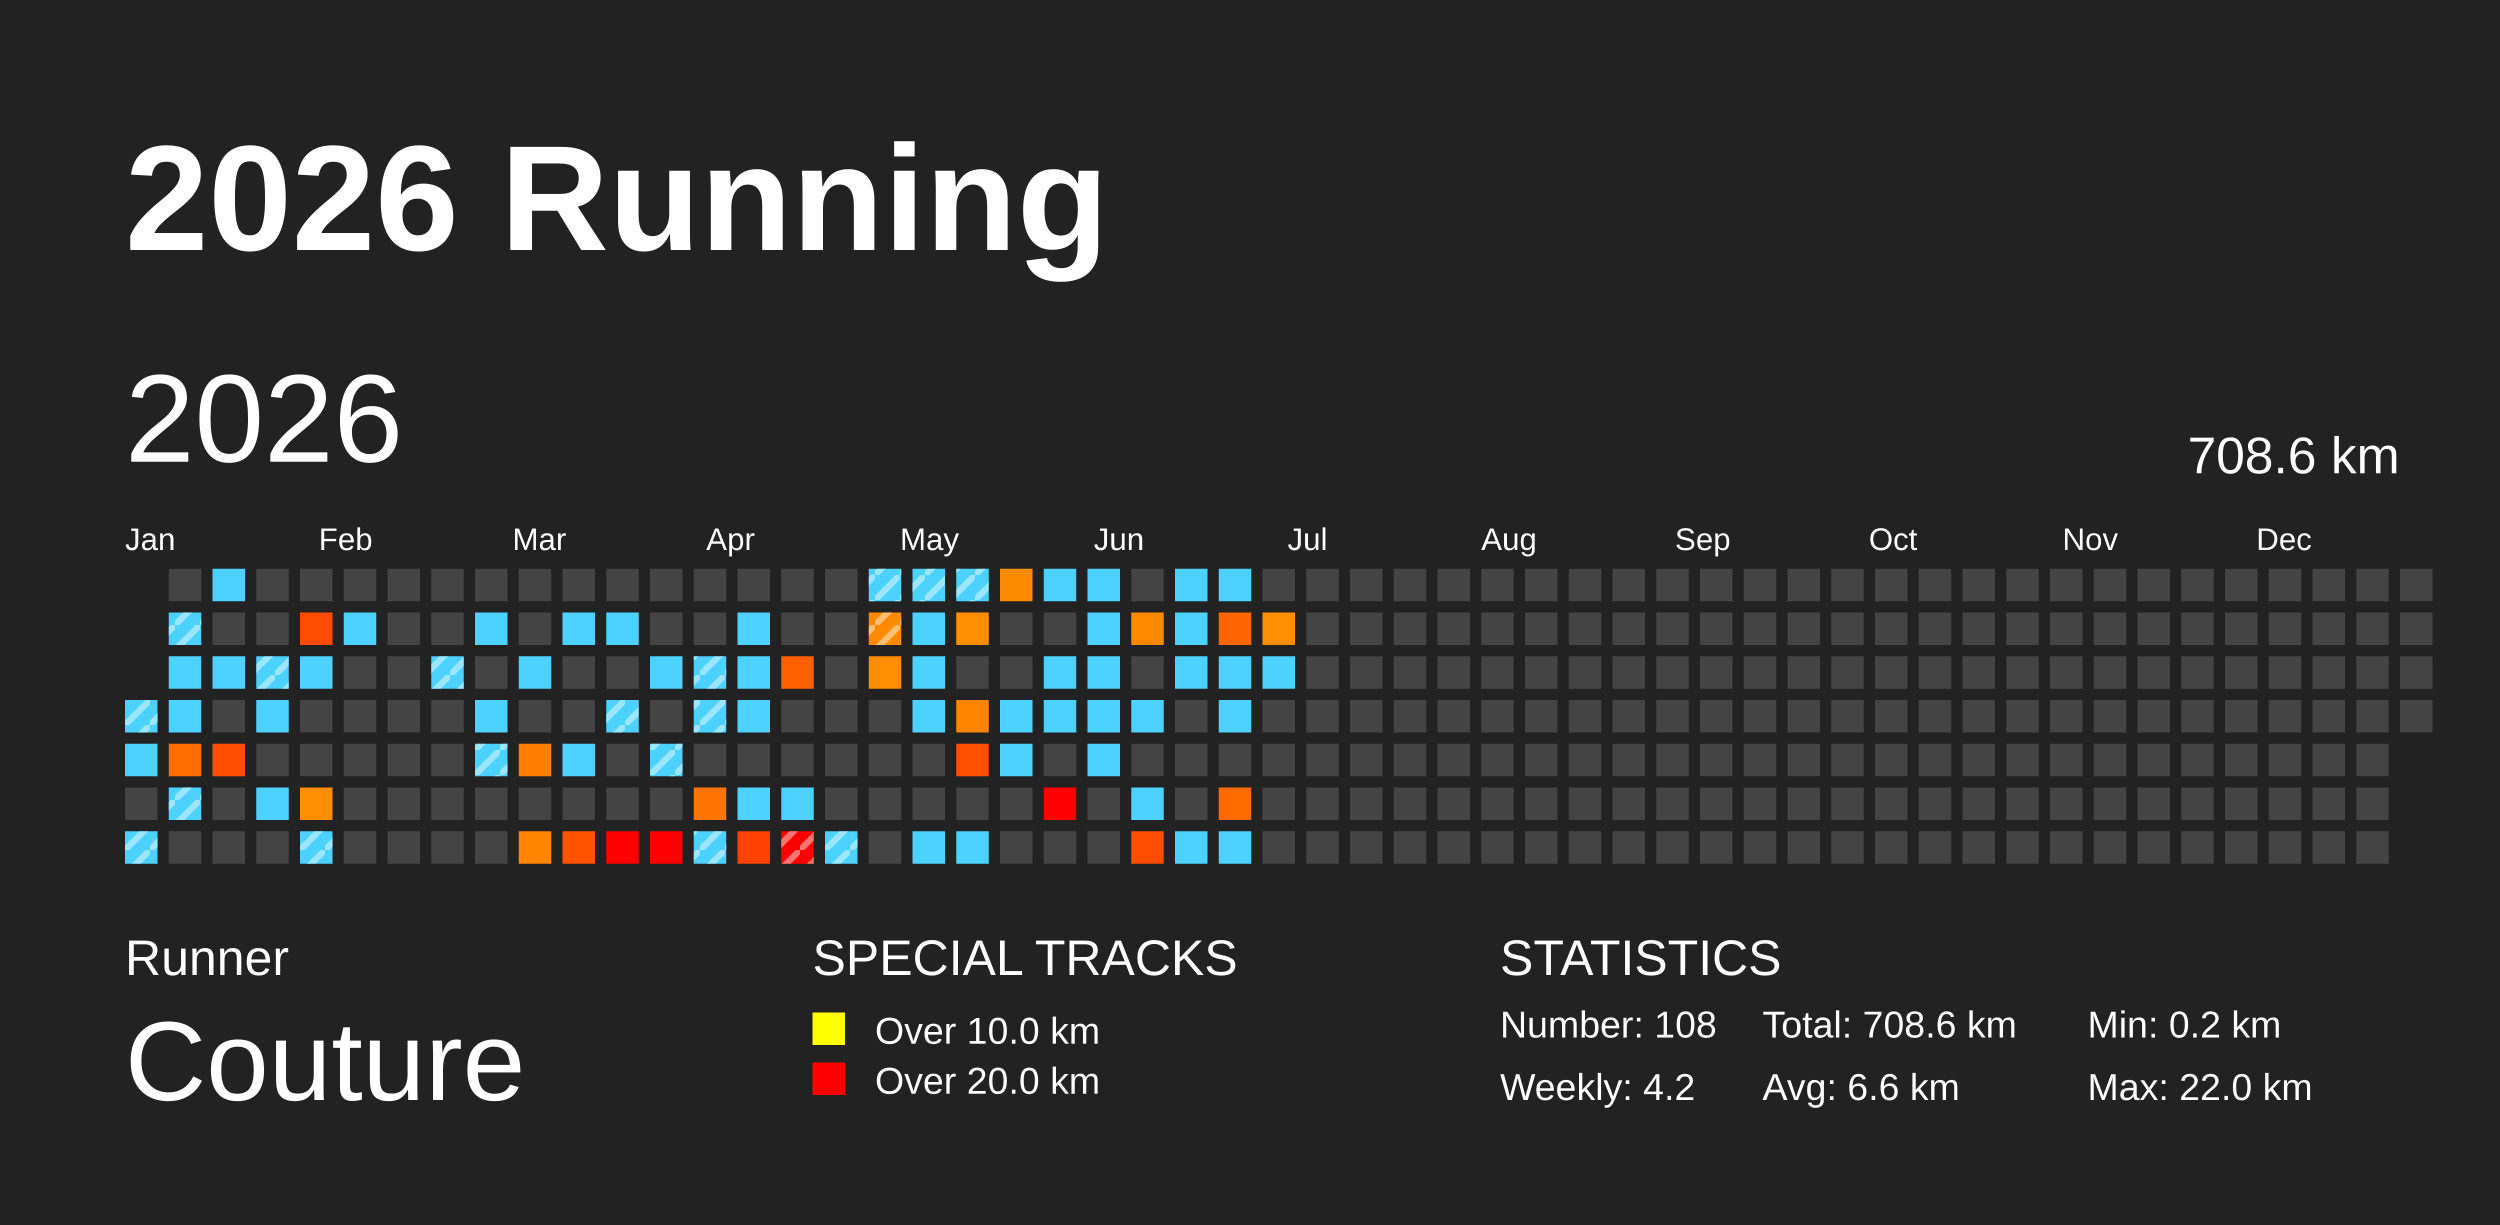
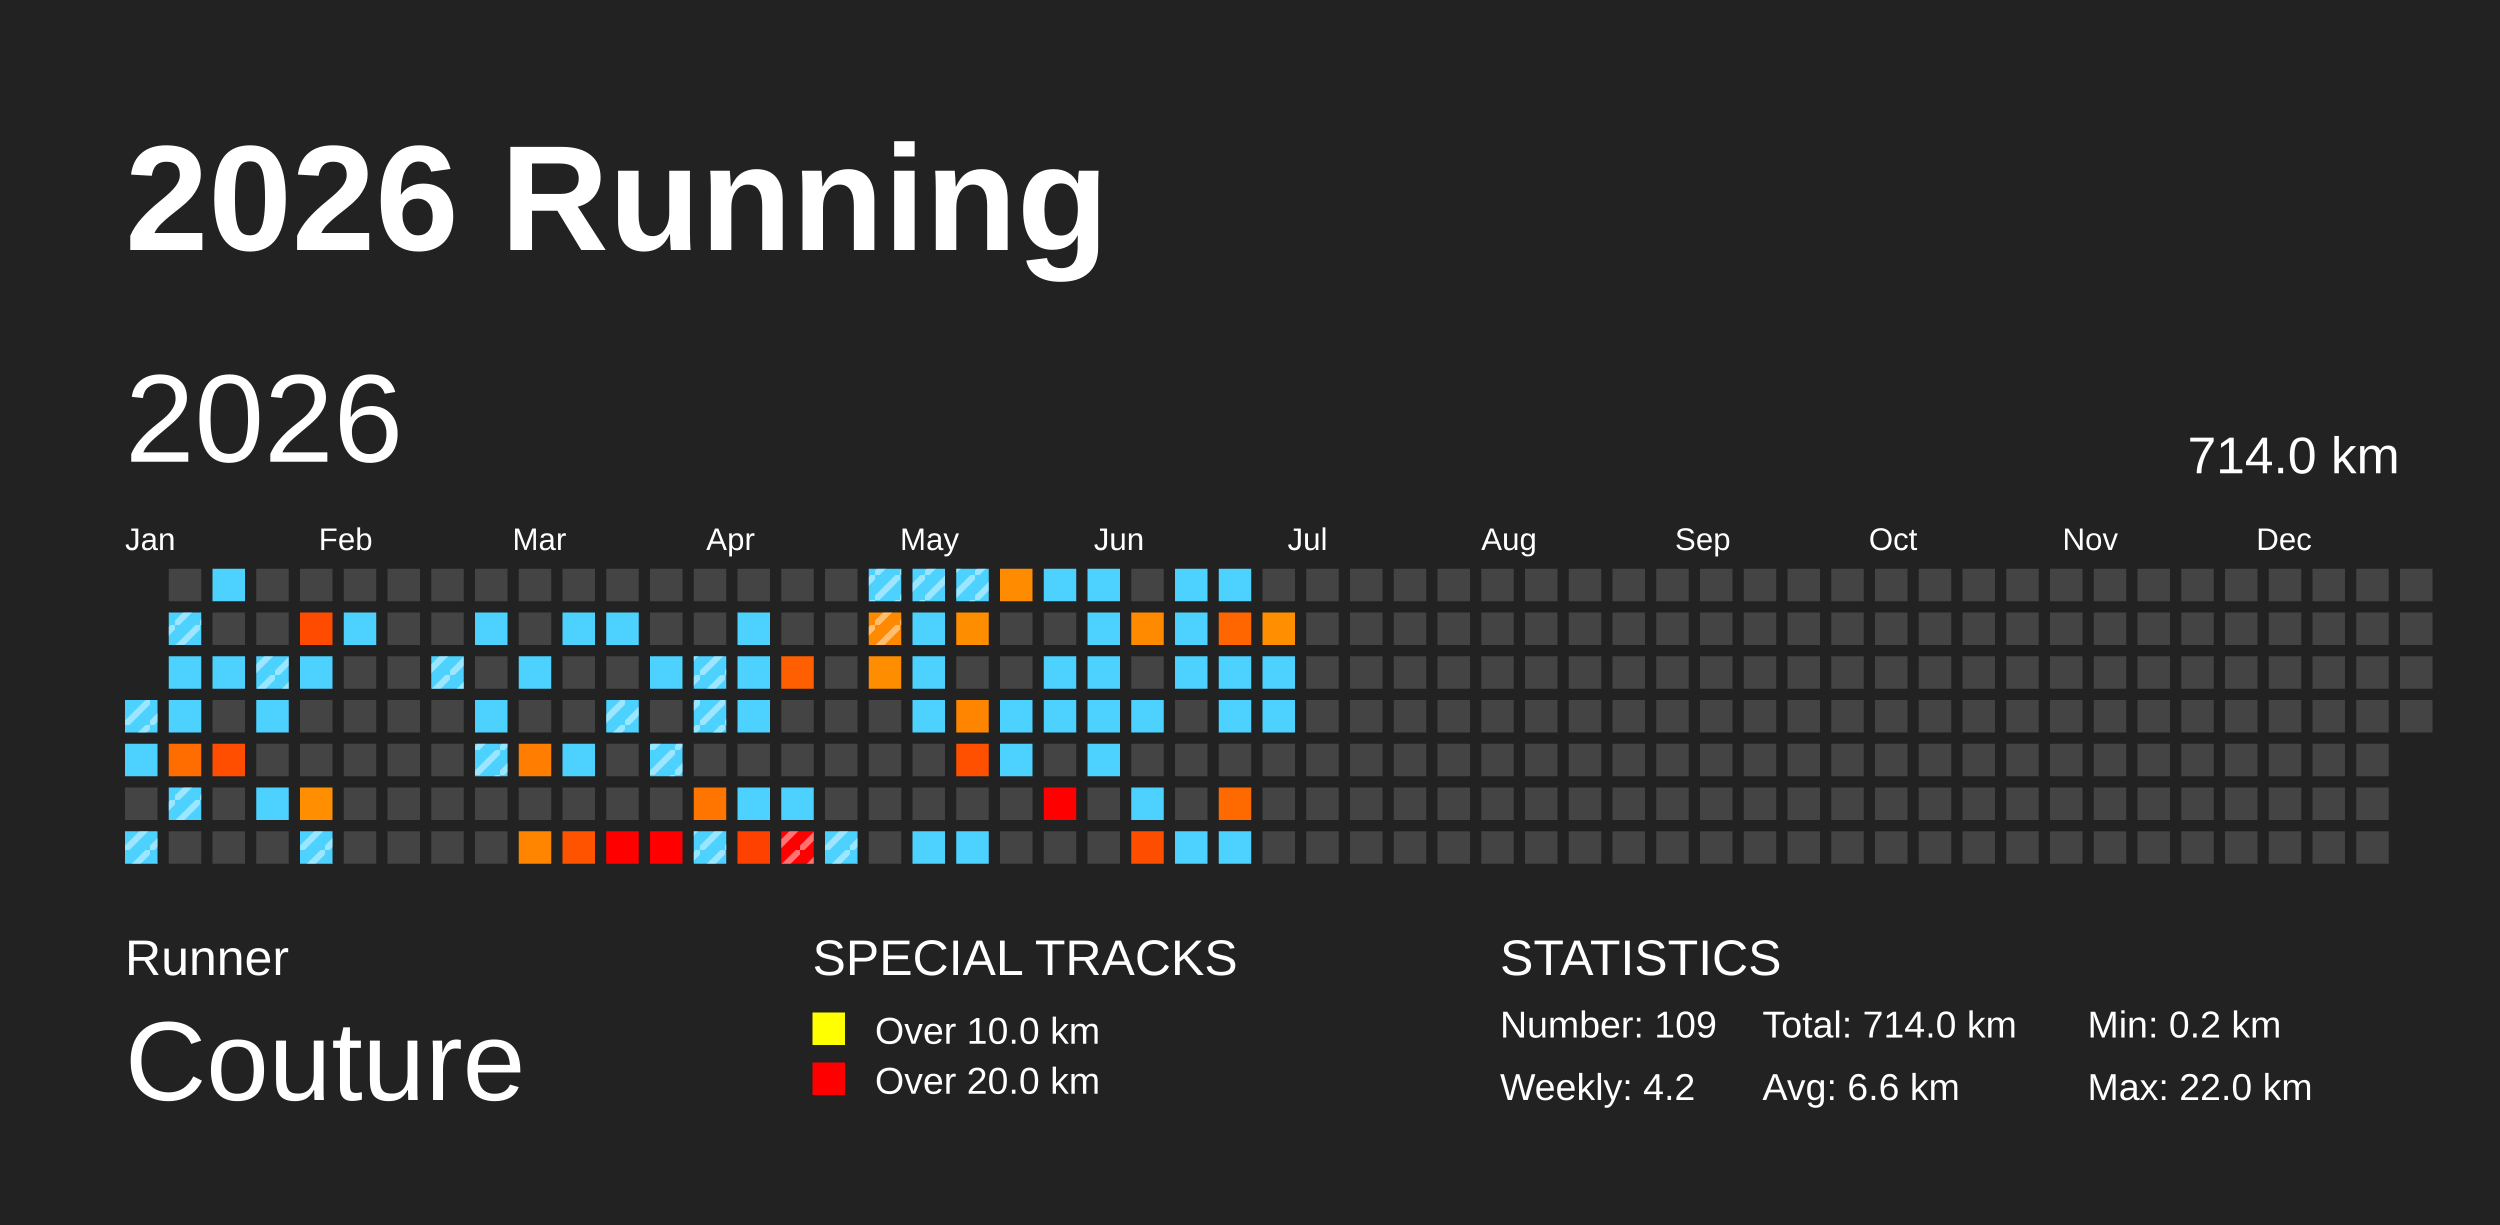
<svg xmlns="http://www.w3.org/2000/svg" baseProfile="full" height="98mm" version="1.1" viewBox="0,0,200,98" width="200mm">
  <defs>
    <pattern height="2" id="indoor-stripe" patternUnits="userSpaceOnUse" width="2">
      <line stroke="white" stroke-opacity="0.45" stroke-width="0.5" x1="0" x2="2" y1="2" y2="0" />
    </pattern>
  </defs>
  <rect fill="#222222" height="98" width="200" x="0" y="0" />
  <text fill="#FFFFFF" style="font-size:12px; font-family:Arial; font-weight:bold;" x="10" y="20">2026 Running</text>
  <text fill="#FFFFFF" style="font-size:4px; font-family:Arial" x="10" y="78">Runner</text>
  <text fill="#FFFFFF" style="font-size:9px; font-family:Arial" x="10" y="88">Couture</text>
  <text fill="#FFFFFF" style="font-size:4px; font-family:Arial" x="65" y="78">SPECIAL TRACKS</text>
  <rect fill="yellow" height="2.6" width="2.6" x="65" y="81" />
  <text fill="#FFFFFF" style="font-size:3px; font-family:Arial" x="70" y="83.5">Over 10.0 km</text>
  <rect fill="red" height="2.6" width="2.6" x="65" y="85" />
  <text fill="#FFFFFF" style="font-size:3px; font-family:Arial" x="70" y="87.5">Over 20.0 km</text>
  <text fill="#FFFFFF" style="font-size:4px; font-family:Arial" x="120" y="78">STATISTICS</text>
-   <text fill="#FFFFFF" style="font-size:3px; font-family:Arial" x="120" y="83">Number: 108</text>
+   <text fill="#FFFFFF" style="font-size:3px; font-family:Arial" x="120" y="83">Number: 109</text>
  <text fill="#FFFFFF" style="font-size:3px; font-family:Arial" x="120" y="88">Weekly: 4.2</text>
-   <text fill="#FFFFFF" style="font-size:3px; font-family:Arial" x="141" y="83">Total: 708.6 km</text>
+   <text fill="#FFFFFF" style="font-size:3px; font-family:Arial" x="141" y="83">Total: 714.0 km</text>
  <text fill="#FFFFFF" style="font-size:3px; font-family:Arial" x="141" y="88">Avg: 6.6 km</text>
  <text fill="#FFFFFF" style="font-size:3px; font-family:Arial" x="167" y="83">Min: 0.2 km</text>
  <text fill="#FFFFFF" style="font-size:3px; font-family:Arial" x="167" y="88">Max: 22.0 km</text>
  <text dominant-baseline="hanging" fill="#FFFFFF" style="font-size:10.0px; font-family:Arial;" x="10" y="30">2026</text>
-   <text dominant-baseline="hanging" fill="#FFFFFF" style="font-size:4.125px; font-family:Arial;" x="175" y="35">708.6 km</text>
+   <text dominant-baseline="hanging" fill="#FFFFFF" style="font-size:4.125px; font-family:Arial;" x="175" y="35">714.0 km</text>
  <text fill="#FFFFFF" style="font-size:2.5px; font-family:Arial" x="10.0" y="44">Jan</text>
  <text fill="#FFFFFF" style="font-size:2.5px; font-family:Arial" x="25.5" y="44">Feb</text>
  <text fill="#FFFFFF" style="font-size:2.5px; font-family:Arial" x="41.0" y="44">Mar</text>
  <text fill="#FFFFFF" style="font-size:2.5px; font-family:Arial" x="56.5" y="44">Apr</text>
  <text fill="#FFFFFF" style="font-size:2.5px; font-family:Arial" x="72.0" y="44">May</text>
  <text fill="#FFFFFF" style="font-size:2.5px; font-family:Arial" x="87.5" y="44">Jun</text>
  <text fill="#FFFFFF" style="font-size:2.5px; font-family:Arial" x="103.0" y="44">Jul</text>
  <text fill="#FFFFFF" style="font-size:2.5px; font-family:Arial" x="118.5" y="44">Aug</text>
  <text fill="#FFFFFF" style="font-size:2.5px; font-family:Arial" x="134.0" y="44">Sep</text>
  <text fill="#FFFFFF" style="font-size:2.5px; font-family:Arial" x="149.5" y="44">Oct</text>
  <text fill="#FFFFFF" style="font-size:2.5px; font-family:Arial" x="165.0" y="44">Nov</text>
  <text fill="#FFFFFF" style="font-size:2.5px; font-family:Arial" x="180.5" y="44">Dec</text>
  <rect fill="#4dd2ff" height="2.6" width="2.6" x="10.0" y="56.0" />
  <rect fill="url(#indoor-stripe)" height="2.6" width="2.6" x="10.0" y="56.0" />
  <rect fill="#4dd2ff" height="2.6" width="2.6" x="10.0" y="59.5" />
  <rect fill="#444444" height="2.6" width="2.6" x="10.0" y="63.0" />
  <rect fill="#4dd2ff" height="2.6" width="2.6" x="10.0" y="66.5" />
  <rect fill="url(#indoor-stripe)" height="2.6" width="2.6" x="10.0" y="66.5" />
  <rect fill="#444444" height="2.6" width="2.6" x="13.5" y="45.5" />
  <rect fill="#4dd2ff" height="2.6" width="2.6" x="13.5" y="49.0" />
  <rect fill="url(#indoor-stripe)" height="2.6" width="2.6" x="13.5" y="49.0" />
  <rect fill="#4dd2ff" height="2.6" width="2.6" x="13.5" y="52.5" />
  <rect fill="#4dd2ff" height="2.6" width="2.6" x="13.5" y="56.0" />
  <rect fill="#ff6d00" height="2.6" width="2.6" x="13.5" y="59.5" />
  <rect fill="#4dd2ff" height="2.6" width="2.6" x="13.5" y="63.0" />
  <rect fill="url(#indoor-stripe)" height="2.6" width="2.6" x="13.5" y="63.0" />
  <rect fill="#444444" height="2.6" width="2.6" x="13.5" y="66.5" />
  <rect fill="#4dd2ff" height="2.6" width="2.6" x="17.0" y="45.5" />
  <rect fill="#444444" height="2.6" width="2.6" x="17.0" y="49.0" />
  <rect fill="#4dd2ff" height="2.6" width="2.6" x="17.0" y="52.5" />
  <rect fill="#444444" height="2.6" width="2.6" x="17.0" y="56.0" />
  <rect fill="#ff4e00" height="2.6" width="2.6" x="17.0" y="59.5" />
  <rect fill="#444444" height="2.6" width="2.6" x="17.0" y="63.0" />
  <rect fill="#444444" height="2.6" width="2.6" x="17.0" y="66.5" />
  <rect fill="#444444" height="2.6" width="2.6" x="20.5" y="45.5" />
  <rect fill="#444444" height="2.6" width="2.6" x="20.5" y="49.0" />
  <rect fill="#4dd2ff" height="2.6" width="2.6" x="20.5" y="52.5" />
  <rect fill="url(#indoor-stripe)" height="2.6" width="2.6" x="20.5" y="52.5" />
  <rect fill="#4dd2ff" height="2.6" width="2.6" x="20.5" y="56.0" />
  <rect fill="#444444" height="2.6" width="2.6" x="20.5" y="59.5" />
  <rect fill="#4dd2ff" height="2.6" width="2.6" x="20.5" y="63.0" />
  <rect fill="#444444" height="2.6" width="2.6" x="20.5" y="66.5" />
  <rect fill="#444444" height="2.6" width="2.6" x="24.0" y="45.5" />
  <rect fill="#ff4b00" height="2.6" width="2.6" x="24.0" y="49.0" />
  <rect fill="#4dd2ff" height="2.6" width="2.6" x="24.0" y="52.5" />
  <rect fill="#444444" height="2.6" width="2.6" x="24.0" y="56.0" />
  <rect fill="#444444" height="2.6" width="2.6" x="24.0" y="59.5" />
  <rect fill="#ff8e00" height="2.6" width="2.6" x="24.0" y="63.0" />
  <rect fill="#4dd2ff" height="2.6" width="2.6" x="24.0" y="66.5" />
  <rect fill="url(#indoor-stripe)" height="2.6" width="2.6" x="24.0" y="66.5" />
  <rect fill="#444444" height="2.6" width="2.6" x="27.5" y="45.5" />
  <rect fill="#4dd2ff" height="2.6" width="2.6" x="27.5" y="49.0" />
  <rect fill="#444444" height="2.6" width="2.6" x="27.5" y="52.5" />
  <rect fill="#444444" height="2.6" width="2.6" x="27.5" y="56.0" />
  <rect fill="#444444" height="2.6" width="2.6" x="27.5" y="59.5" />
  <rect fill="#444444" height="2.6" width="2.6" x="27.5" y="63.0" />
  <rect fill="#444444" height="2.6" width="2.6" x="27.5" y="66.5" />
  <rect fill="#444444" height="2.6" width="2.6" x="31.0" y="45.5" />
  <rect fill="#444444" height="2.6" width="2.6" x="31.0" y="49.0" />
  <rect fill="#444444" height="2.6" width="2.6" x="31.0" y="52.5" />
  <rect fill="#444444" height="2.6" width="2.6" x="31.0" y="56.0" />
  <rect fill="#444444" height="2.6" width="2.6" x="31.0" y="59.5" />
  <rect fill="#444444" height="2.6" width="2.6" x="31.0" y="63.0" />
  <rect fill="#444444" height="2.6" width="2.6" x="31.0" y="66.5" />
  <rect fill="#444444" height="2.6" width="2.6" x="34.5" y="45.5" />
  <rect fill="#444444" height="2.6" width="2.6" x="34.5" y="49.0" />
  <rect fill="#4dd2ff" height="2.6" width="2.6" x="34.5" y="52.5" />
  <rect fill="url(#indoor-stripe)" height="2.6" width="2.6" x="34.5" y="52.5" />
  <rect fill="#444444" height="2.6" width="2.6" x="34.5" y="56.0" />
  <rect fill="#444444" height="2.6" width="2.6" x="34.5" y="59.5" />
  <rect fill="#444444" height="2.6" width="2.6" x="34.5" y="63.0" />
  <rect fill="#444444" height="2.6" width="2.6" x="34.5" y="66.5" />
  <rect fill="#444444" height="2.6" width="2.6" x="38.0" y="45.5" />
  <rect fill="#4dd2ff" height="2.6" width="2.6" x="38.0" y="49.0" />
  <rect fill="#444444" height="2.6" width="2.6" x="38.0" y="52.5" />
  <rect fill="#4dd2ff" height="2.6" width="2.6" x="38.0" y="56.0" />
  <rect fill="#4dd2ff" height="2.6" width="2.6" x="38.0" y="59.5" />
  <rect fill="url(#indoor-stripe)" height="2.6" width="2.6" x="38.0" y="59.5" />
  <rect fill="#444444" height="2.6" width="2.6" x="38.0" y="63.0" />
  <rect fill="#444444" height="2.6" width="2.6" x="38.0" y="66.5" />
  <rect fill="#444444" height="2.6" width="2.6" x="41.5" y="45.5" />
  <rect fill="#444444" height="2.6" width="2.6" x="41.5" y="49.0" />
  <rect fill="#4dd2ff" height="2.6" width="2.6" x="41.5" y="52.5" />
  <rect fill="#444444" height="2.6" width="2.6" x="41.5" y="56.0" />
  <rect fill="#ff7d00" height="2.6" width="2.6" x="41.5" y="59.5" />
  <rect fill="#444444" height="2.6" width="2.6" x="41.5" y="63.0" />
  <rect fill="#ff8400" height="2.6" width="2.6" x="41.5" y="66.5" />
  <rect fill="#444444" height="2.6" width="2.6" x="45.0" y="45.5" />
  <rect fill="#4dd2ff" height="2.6" width="2.6" x="45.0" y="49.0" />
  <rect fill="#444444" height="2.6" width="2.6" x="45.0" y="52.5" />
  <rect fill="#444444" height="2.6" width="2.6" x="45.0" y="56.0" />
  <rect fill="#4dd2ff" height="2.6" width="2.6" x="45.0" y="59.5" />
  <rect fill="#444444" height="2.6" width="2.6" x="45.0" y="63.0" />
  <rect fill="#ff5300" height="2.6" width="2.6" x="45.0" y="66.5" />
  <rect fill="#444444" height="2.6" width="2.6" x="48.5" y="45.5" />
  <rect fill="#4dd2ff" height="2.6" width="2.6" x="48.5" y="49.0" />
  <rect fill="#444444" height="2.6" width="2.6" x="48.5" y="52.5" />
  <rect fill="#4dd2ff" height="2.6" width="2.6" x="48.5" y="56.0" />
  <rect fill="url(#indoor-stripe)" height="2.6" width="2.6" x="48.5" y="56.0" />
  <rect fill="#444444" height="2.6" width="2.6" x="48.5" y="59.5" />
  <rect fill="#444444" height="2.6" width="2.6" x="48.5" y="63.0" />
  <rect fill="red" height="2.6" width="2.6" x="48.5" y="66.5" />
  <rect fill="#444444" height="2.6" width="2.6" x="52.0" y="45.5" />
  <rect fill="#444444" height="2.6" width="2.6" x="52.0" y="49.0" />
  <rect fill="#4dd2ff" height="2.6" width="2.6" x="52.0" y="52.5" />
  <rect fill="#444444" height="2.6" width="2.6" x="52.0" y="56.0" />
  <rect fill="#4dd2ff" height="2.6" width="2.6" x="52.0" y="59.5" />
  <rect fill="url(#indoor-stripe)" height="2.6" width="2.6" x="52.0" y="59.5" />
  <rect fill="#444444" height="2.6" width="2.6" x="52.0" y="63.0" />
  <rect fill="red" height="2.6" width="2.6" x="52.0" y="66.5" />
  <rect fill="#444444" height="2.6" width="2.6" x="55.5" y="45.5" />
  <rect fill="#444444" height="2.6" width="2.6" x="55.5" y="49.0" />
  <rect fill="#4dd2ff" height="2.6" width="2.6" x="55.5" y="52.5" />
  <rect fill="url(#indoor-stripe)" height="2.6" width="2.6" x="55.5" y="52.5" />
  <rect fill="#4dd2ff" height="2.6" width="2.6" x="55.5" y="56.0" />
  <rect fill="url(#indoor-stripe)" height="2.6" width="2.6" x="55.5" y="56.0" />
  <rect fill="#444444" height="2.6" width="2.6" x="55.5" y="59.5" />
  <rect fill="#ff7500" height="2.6" width="2.6" x="55.5" y="63.0" />
  <rect fill="#4dd2ff" height="2.6" width="2.6" x="55.5" y="66.5" />
  <rect fill="url(#indoor-stripe)" height="2.6" width="2.6" x="55.5" y="66.5" />
  <rect fill="#444444" height="2.6" width="2.6" x="59.0" y="45.5" />
  <rect fill="#4dd2ff" height="2.6" width="2.6" x="59.0" y="49.0" />
  <rect fill="#4dd2ff" height="2.6" width="2.6" x="59.0" y="52.5" />
  <rect fill="#4dd2ff" height="2.6" width="2.6" x="59.0" y="56.0" />
  <rect fill="#444444" height="2.6" width="2.6" x="59.0" y="59.5" />
  <rect fill="#4dd2ff" height="2.6" width="2.6" x="59.0" y="63.0" />
  <rect fill="#ff4100" height="2.6" width="2.6" x="59.0" y="66.5" />
  <rect fill="#444444" height="2.6" width="2.6" x="62.5" y="45.5" />
  <rect fill="#444444" height="2.6" width="2.6" x="62.5" y="49.0" />
  <rect fill="#ff5f00" height="2.6" width="2.6" x="62.5" y="52.5" />
  <rect fill="#444444" height="2.6" width="2.6" x="62.5" y="56.0" />
  <rect fill="#444444" height="2.6" width="2.6" x="62.5" y="59.5" />
  <rect fill="#4dd2ff" height="2.6" width="2.6" x="62.5" y="63.0" />
  <rect fill="red" height="2.6" width="2.6" x="62.5" y="66.5" />
  <rect fill="url(#indoor-stripe)" height="2.6" width="2.6" x="62.5" y="66.5" />
  <rect fill="#444444" height="2.6" width="2.6" x="66.0" y="45.5" />
  <rect fill="#444444" height="2.6" width="2.6" x="66.0" y="49.0" />
  <rect fill="#444444" height="2.6" width="2.6" x="66.0" y="52.5" />
  <rect fill="#444444" height="2.6" width="2.6" x="66.0" y="56.0" />
  <rect fill="#444444" height="2.6" width="2.6" x="66.0" y="59.5" />
  <rect fill="#444444" height="2.6" width="2.6" x="66.0" y="63.0" />
  <rect fill="#4dd2ff" height="2.6" width="2.6" x="66.0" y="66.5" />
  <rect fill="url(#indoor-stripe)" height="2.6" width="2.6" x="66.0" y="66.5" />
  <rect fill="#4dd2ff" height="2.6" width="2.6" x="69.5" y="45.5" />
  <rect fill="url(#indoor-stripe)" height="2.6" width="2.6" x="69.5" y="45.5" />
  <rect fill="#ff8a00" height="2.6" width="2.6" x="69.5" y="49.0" />
  <rect fill="url(#indoor-stripe)" height="2.6" width="2.6" x="69.5" y="49.0" />
  <rect fill="#ff8d00" height="2.6" width="2.6" x="69.5" y="52.5" />
  <rect fill="#444444" height="2.6" width="2.6" x="69.5" y="56.0" />
  <rect fill="#444444" height="2.6" width="2.6" x="69.5" y="59.5" />
  <rect fill="#444444" height="2.6" width="2.6" x="69.5" y="63.0" />
  <rect fill="#444444" height="2.6" width="2.6" x="69.5" y="66.5" />
  <rect fill="#4dd2ff" height="2.6" width="2.6" x="73.0" y="45.5" />
  <rect fill="url(#indoor-stripe)" height="2.6" width="2.6" x="73.0" y="45.5" />
  <rect fill="#4dd2ff" height="2.6" width="2.6" x="73.0" y="49.0" />
  <rect fill="#4dd2ff" height="2.6" width="2.6" x="73.0" y="52.5" />
  <rect fill="#4dd2ff" height="2.6" width="2.6" x="73.0" y="56.0" />
  <rect fill="#444444" height="2.6" width="2.6" x="73.0" y="59.5" />
  <rect fill="#444444" height="2.6" width="2.6" x="73.0" y="63.0" />
  <rect fill="#4dd2ff" height="2.6" width="2.6" x="73.0" y="66.5" />
  <rect fill="#4dd2ff" height="2.6" width="2.6" x="76.5" y="45.5" />
  <rect fill="url(#indoor-stripe)" height="2.6" width="2.6" x="76.5" y="45.5" />
  <rect fill="#ff8d00" height="2.6" width="2.6" x="76.5" y="49.0" />
  <rect fill="#444444" height="2.6" width="2.6" x="76.5" y="52.5" />
  <rect fill="#ff8500" height="2.6" width="2.6" x="76.5" y="56.0" />
  <rect fill="#ff5000" height="2.6" width="2.6" x="76.5" y="59.5" />
  <rect fill="#444444" height="2.6" width="2.6" x="76.5" y="63.0" />
  <rect fill="#4dd2ff" height="2.6" width="2.6" x="76.5" y="66.5" />
  <rect fill="#ff8c00" height="2.6" width="2.6" x="80.0" y="45.5" />
  <rect fill="#444444" height="2.6" width="2.6" x="80.0" y="49.0" />
  <rect fill="#444444" height="2.6" width="2.6" x="80.0" y="52.5" />
  <rect fill="#4dd2ff" height="2.6" width="2.6" x="80.0" y="56.0" />
  <rect fill="#4dd2ff" height="2.6" width="2.6" x="80.0" y="59.5" />
  <rect fill="#444444" height="2.6" width="2.6" x="80.0" y="63.0" />
  <rect fill="#444444" height="2.6" width="2.6" x="80.0" y="66.5" />
  <rect fill="#4dd2ff" height="2.6" width="2.6" x="83.5" y="45.5" />
  <rect fill="#444444" height="2.6" width="2.6" x="83.5" y="49.0" />
  <rect fill="#4dd2ff" height="2.6" width="2.6" x="83.5" y="52.5" />
  <rect fill="#4dd2ff" height="2.6" width="2.6" x="83.5" y="56.0" />
  <rect fill="#444444" height="2.6" width="2.6" x="83.5" y="59.5" />
  <rect fill="red" height="2.6" width="2.6" x="83.5" y="63.0" />
  <rect fill="#444444" height="2.6" width="2.6" x="83.5" y="66.5" />
  <rect fill="#4dd2ff" height="2.6" width="2.6" x="87.0" y="45.5" />
  <rect fill="#4dd2ff" height="2.6" width="2.6" x="87.0" y="49.0" />
  <rect fill="#4dd2ff" height="2.6" width="2.6" x="87.0" y="52.5" />
  <rect fill="#4dd2ff" height="2.6" width="2.6" x="87.0" y="56.0" />
  <rect fill="#4dd2ff" height="2.6" width="2.6" x="87.0" y="59.5" />
  <rect fill="#444444" height="2.6" width="2.6" x="87.0" y="63.0" />
  <rect fill="#444444" height="2.6" width="2.6" x="87.0" y="66.5" />
  <rect fill="#444444" height="2.6" width="2.6" x="90.5" y="45.5" />
  <rect fill="#ff8a00" height="2.6" width="2.6" x="90.5" y="49.0" />
  <rect fill="#444444" height="2.6" width="2.6" x="90.5" y="52.5" />
  <rect fill="#4dd2ff" height="2.6" width="2.6" x="90.5" y="56.0" />
  <rect fill="#444444" height="2.6" width="2.6" x="90.5" y="59.5" />
  <rect fill="#4dd2ff" height="2.6" width="2.6" x="90.5" y="63.0" />
  <rect fill="#ff4d00" height="2.6" width="2.6" x="90.5" y="66.5" />
  <rect fill="#4dd2ff" height="2.6" width="2.6" x="94.0" y="45.5" />
  <rect fill="#4dd2ff" height="2.6" width="2.6" x="94.0" y="49.0" />
  <rect fill="#4dd2ff" height="2.6" width="2.6" x="94.0" y="52.5" />
  <rect fill="#444444" height="2.6" width="2.6" x="94.0" y="56.0" />
  <rect fill="#444444" height="2.6" width="2.6" x="94.0" y="59.5" />
  <rect fill="#444444" height="2.6" width="2.6" x="94.0" y="63.0" />
  <rect fill="#4dd2ff" height="2.6" width="2.6" x="94.0" y="66.5" />
  <rect fill="#4dd2ff" height="2.6" width="2.6" x="97.5" y="45.5" />
  <rect fill="#ff6600" height="2.6" width="2.6" x="97.5" y="49.0" />
  <rect fill="#4dd2ff" height="2.6" width="2.6" x="97.5" y="52.5" />
  <rect fill="#4dd2ff" height="2.6" width="2.6" x="97.5" y="56.0" />
  <rect fill="#444444" height="2.6" width="2.6" x="97.5" y="59.5" />
  <rect fill="#ff6a00" height="2.6" width="2.6" x="97.5" y="63.0" />
  <rect fill="#4dd2ff" height="2.6" width="2.6" x="97.5" y="66.5" />
  <rect fill="#444444" height="2.6" width="2.6" x="101.0" y="45.5" />
  <rect fill="#ff8e00" height="2.6" width="2.6" x="101.0" y="49.0" />
  <rect fill="#4dd2ff" height="2.6" width="2.6" x="101.0" y="52.5" />
-   <rect fill="#444444" height="2.6" width="2.6" x="101.0" y="56.0" />
+   <rect fill="#4dd2ff" height="2.6" width="2.6" x="101.0" y="56.0" />
  <rect fill="#444444" height="2.6" width="2.6" x="101.0" y="59.5" />
  <rect fill="#444444" height="2.6" width="2.6" x="101.0" y="63.0" />
  <rect fill="#444444" height="2.6" width="2.6" x="101.0" y="66.5" />
  <rect fill="#444444" height="2.6" width="2.6" x="104.5" y="45.5" />
  <rect fill="#444444" height="2.6" width="2.6" x="104.5" y="49.0" />
  <rect fill="#444444" height="2.6" width="2.6" x="104.5" y="52.5" />
  <rect fill="#444444" height="2.6" width="2.6" x="104.5" y="56.0" />
  <rect fill="#444444" height="2.6" width="2.6" x="104.5" y="59.5" />
  <rect fill="#444444" height="2.6" width="2.6" x="104.5" y="63.0" />
  <rect fill="#444444" height="2.6" width="2.6" x="104.5" y="66.5" />
  <rect fill="#444444" height="2.6" width="2.6" x="108.0" y="45.5" />
  <rect fill="#444444" height="2.6" width="2.6" x="108.0" y="49.0" />
  <rect fill="#444444" height="2.6" width="2.6" x="108.0" y="52.5" />
  <rect fill="#444444" height="2.6" width="2.6" x="108.0" y="56.0" />
  <rect fill="#444444" height="2.6" width="2.6" x="108.0" y="59.5" />
  <rect fill="#444444" height="2.6" width="2.6" x="108.0" y="63.0" />
  <rect fill="#444444" height="2.6" width="2.6" x="108.0" y="66.5" />
  <rect fill="#444444" height="2.6" width="2.6" x="111.5" y="45.5" />
  <rect fill="#444444" height="2.6" width="2.6" x="111.5" y="49.0" />
  <rect fill="#444444" height="2.6" width="2.6" x="111.5" y="52.5" />
  <rect fill="#444444" height="2.6" width="2.6" x="111.5" y="56.0" />
  <rect fill="#444444" height="2.6" width="2.6" x="111.5" y="59.5" />
  <rect fill="#444444" height="2.6" width="2.6" x="111.5" y="63.0" />
  <rect fill="#444444" height="2.6" width="2.6" x="111.5" y="66.5" />
  <rect fill="#444444" height="2.6" width="2.6" x="115.0" y="45.5" />
  <rect fill="#444444" height="2.6" width="2.6" x="115.0" y="49.0" />
  <rect fill="#444444" height="2.6" width="2.6" x="115.0" y="52.5" />
  <rect fill="#444444" height="2.6" width="2.6" x="115.0" y="56.0" />
  <rect fill="#444444" height="2.6" width="2.6" x="115.0" y="59.5" />
  <rect fill="#444444" height="2.6" width="2.6" x="115.0" y="63.0" />
  <rect fill="#444444" height="2.6" width="2.6" x="115.0" y="66.5" />
  <rect fill="#444444" height="2.6" width="2.6" x="118.5" y="45.5" />
  <rect fill="#444444" height="2.6" width="2.6" x="118.5" y="49.0" />
  <rect fill="#444444" height="2.6" width="2.6" x="118.5" y="52.5" />
  <rect fill="#444444" height="2.6" width="2.6" x="118.5" y="56.0" />
  <rect fill="#444444" height="2.6" width="2.6" x="118.5" y="59.5" />
  <rect fill="#444444" height="2.6" width="2.6" x="118.5" y="63.0" />
  <rect fill="#444444" height="2.6" width="2.6" x="118.5" y="66.5" />
  <rect fill="#444444" height="2.6" width="2.6" x="122.0" y="45.5" />
  <rect fill="#444444" height="2.6" width="2.6" x="122.0" y="49.0" />
  <rect fill="#444444" height="2.6" width="2.6" x="122.0" y="52.5" />
  <rect fill="#444444" height="2.6" width="2.6" x="122.0" y="56.0" />
  <rect fill="#444444" height="2.6" width="2.6" x="122.0" y="59.5" />
  <rect fill="#444444" height="2.6" width="2.6" x="122.0" y="63.0" />
  <rect fill="#444444" height="2.6" width="2.6" x="122.0" y="66.5" />
  <rect fill="#444444" height="2.6" width="2.6" x="125.5" y="45.5" />
  <rect fill="#444444" height="2.6" width="2.6" x="125.5" y="49.0" />
  <rect fill="#444444" height="2.6" width="2.6" x="125.5" y="52.5" />
  <rect fill="#444444" height="2.6" width="2.6" x="125.5" y="56.0" />
  <rect fill="#444444" height="2.6" width="2.6" x="125.5" y="59.5" />
  <rect fill="#444444" height="2.6" width="2.6" x="125.5" y="63.0" />
  <rect fill="#444444" height="2.6" width="2.6" x="125.5" y="66.5" />
  <rect fill="#444444" height="2.6" width="2.6" x="129.0" y="45.5" />
  <rect fill="#444444" height="2.6" width="2.6" x="129.0" y="49.0" />
  <rect fill="#444444" height="2.6" width="2.6" x="129.0" y="52.5" />
  <rect fill="#444444" height="2.6" width="2.6" x="129.0" y="56.0" />
  <rect fill="#444444" height="2.6" width="2.6" x="129.0" y="59.5" />
  <rect fill="#444444" height="2.6" width="2.6" x="129.0" y="63.0" />
  <rect fill="#444444" height="2.6" width="2.6" x="129.0" y="66.5" />
  <rect fill="#444444" height="2.6" width="2.6" x="132.5" y="45.5" />
  <rect fill="#444444" height="2.6" width="2.6" x="132.5" y="49.0" />
  <rect fill="#444444" height="2.6" width="2.6" x="132.5" y="52.5" />
  <rect fill="#444444" height="2.6" width="2.6" x="132.5" y="56.0" />
  <rect fill="#444444" height="2.6" width="2.6" x="132.5" y="59.5" />
  <rect fill="#444444" height="2.6" width="2.6" x="132.5" y="63.0" />
  <rect fill="#444444" height="2.6" width="2.6" x="132.5" y="66.5" />
  <rect fill="#444444" height="2.6" width="2.6" x="136.0" y="45.5" />
  <rect fill="#444444" height="2.6" width="2.6" x="136.0" y="49.0" />
  <rect fill="#444444" height="2.6" width="2.6" x="136.0" y="52.5" />
  <rect fill="#444444" height="2.6" width="2.6" x="136.0" y="56.0" />
  <rect fill="#444444" height="2.6" width="2.6" x="136.0" y="59.5" />
  <rect fill="#444444" height="2.6" width="2.6" x="136.0" y="63.0" />
  <rect fill="#444444" height="2.6" width="2.6" x="136.0" y="66.5" />
  <rect fill="#444444" height="2.6" width="2.6" x="139.5" y="45.5" />
  <rect fill="#444444" height="2.6" width="2.6" x="139.5" y="49.0" />
  <rect fill="#444444" height="2.6" width="2.6" x="139.5" y="52.5" />
  <rect fill="#444444" height="2.6" width="2.6" x="139.5" y="56.0" />
  <rect fill="#444444" height="2.6" width="2.6" x="139.5" y="59.5" />
  <rect fill="#444444" height="2.6" width="2.6" x="139.5" y="63.0" />
  <rect fill="#444444" height="2.6" width="2.6" x="139.5" y="66.5" />
  <rect fill="#444444" height="2.6" width="2.6" x="143.0" y="45.5" />
  <rect fill="#444444" height="2.6" width="2.6" x="143.0" y="49.0" />
  <rect fill="#444444" height="2.6" width="2.6" x="143.0" y="52.5" />
  <rect fill="#444444" height="2.6" width="2.6" x="143.0" y="56.0" />
  <rect fill="#444444" height="2.6" width="2.6" x="143.0" y="59.5" />
  <rect fill="#444444" height="2.6" width="2.6" x="143.0" y="63.0" />
  <rect fill="#444444" height="2.6" width="2.6" x="143.0" y="66.5" />
  <rect fill="#444444" height="2.6" width="2.6" x="146.5" y="45.5" />
  <rect fill="#444444" height="2.6" width="2.6" x="146.5" y="49.0" />
  <rect fill="#444444" height="2.6" width="2.6" x="146.5" y="52.5" />
  <rect fill="#444444" height="2.6" width="2.6" x="146.5" y="56.0" />
  <rect fill="#444444" height="2.6" width="2.6" x="146.5" y="59.5" />
  <rect fill="#444444" height="2.6" width="2.6" x="146.5" y="63.0" />
  <rect fill="#444444" height="2.6" width="2.6" x="146.5" y="66.5" />
  <rect fill="#444444" height="2.6" width="2.6" x="150.0" y="45.5" />
  <rect fill="#444444" height="2.6" width="2.6" x="150.0" y="49.0" />
  <rect fill="#444444" height="2.6" width="2.6" x="150.0" y="52.5" />
  <rect fill="#444444" height="2.6" width="2.6" x="150.0" y="56.0" />
  <rect fill="#444444" height="2.6" width="2.6" x="150.0" y="59.5" />
  <rect fill="#444444" height="2.6" width="2.6" x="150.0" y="63.0" />
  <rect fill="#444444" height="2.6" width="2.6" x="150.0" y="66.5" />
  <rect fill="#444444" height="2.6" width="2.6" x="153.5" y="45.5" />
  <rect fill="#444444" height="2.6" width="2.6" x="153.5" y="49.0" />
  <rect fill="#444444" height="2.6" width="2.6" x="153.5" y="52.5" />
  <rect fill="#444444" height="2.6" width="2.6" x="153.5" y="56.0" />
  <rect fill="#444444" height="2.6" width="2.6" x="153.5" y="59.5" />
  <rect fill="#444444" height="2.6" width="2.6" x="153.5" y="63.0" />
  <rect fill="#444444" height="2.6" width="2.6" x="153.5" y="66.5" />
  <rect fill="#444444" height="2.6" width="2.6" x="157.0" y="45.5" />
  <rect fill="#444444" height="2.6" width="2.6" x="157.0" y="49.0" />
  <rect fill="#444444" height="2.6" width="2.6" x="157.0" y="52.5" />
  <rect fill="#444444" height="2.6" width="2.6" x="157.0" y="56.0" />
  <rect fill="#444444" height="2.6" width="2.6" x="157.0" y="59.5" />
  <rect fill="#444444" height="2.6" width="2.6" x="157.0" y="63.0" />
  <rect fill="#444444" height="2.6" width="2.6" x="157.0" y="66.5" />
  <rect fill="#444444" height="2.6" width="2.6" x="160.5" y="45.5" />
  <rect fill="#444444" height="2.6" width="2.6" x="160.5" y="49.0" />
  <rect fill="#444444" height="2.6" width="2.6" x="160.5" y="52.5" />
  <rect fill="#444444" height="2.6" width="2.6" x="160.5" y="56.0" />
  <rect fill="#444444" height="2.6" width="2.6" x="160.5" y="59.5" />
  <rect fill="#444444" height="2.6" width="2.6" x="160.5" y="63.0" />
  <rect fill="#444444" height="2.6" width="2.6" x="160.5" y="66.5" />
  <rect fill="#444444" height="2.6" width="2.6" x="164.0" y="45.5" />
  <rect fill="#444444" height="2.6" width="2.6" x="164.0" y="49.0" />
  <rect fill="#444444" height="2.6" width="2.6" x="164.0" y="52.5" />
  <rect fill="#444444" height="2.6" width="2.6" x="164.0" y="56.0" />
  <rect fill="#444444" height="2.6" width="2.6" x="164.0" y="59.5" />
  <rect fill="#444444" height="2.6" width="2.6" x="164.0" y="63.0" />
  <rect fill="#444444" height="2.6" width="2.6" x="164.0" y="66.5" />
  <rect fill="#444444" height="2.6" width="2.6" x="167.5" y="45.5" />
  <rect fill="#444444" height="2.6" width="2.6" x="167.5" y="49.0" />
  <rect fill="#444444" height="2.6" width="2.6" x="167.5" y="52.5" />
  <rect fill="#444444" height="2.6" width="2.6" x="167.5" y="56.0" />
  <rect fill="#444444" height="2.6" width="2.6" x="167.5" y="59.5" />
  <rect fill="#444444" height="2.6" width="2.6" x="167.5" y="63.0" />
  <rect fill="#444444" height="2.6" width="2.6" x="167.5" y="66.5" />
  <rect fill="#444444" height="2.6" width="2.6" x="171.0" y="45.5" />
  <rect fill="#444444" height="2.6" width="2.6" x="171.0" y="49.0" />
  <rect fill="#444444" height="2.6" width="2.6" x="171.0" y="52.5" />
  <rect fill="#444444" height="2.6" width="2.6" x="171.0" y="56.0" />
  <rect fill="#444444" height="2.6" width="2.6" x="171.0" y="59.5" />
  <rect fill="#444444" height="2.6" width="2.6" x="171.0" y="63.0" />
  <rect fill="#444444" height="2.6" width="2.6" x="171.0" y="66.5" />
  <rect fill="#444444" height="2.6" width="2.6" x="174.5" y="45.5" />
  <rect fill="#444444" height="2.6" width="2.6" x="174.5" y="49.0" />
  <rect fill="#444444" height="2.6" width="2.6" x="174.5" y="52.5" />
  <rect fill="#444444" height="2.6" width="2.6" x="174.5" y="56.0" />
  <rect fill="#444444" height="2.6" width="2.6" x="174.5" y="59.5" />
  <rect fill="#444444" height="2.6" width="2.6" x="174.5" y="63.0" />
  <rect fill="#444444" height="2.6" width="2.6" x="174.5" y="66.5" />
  <rect fill="#444444" height="2.6" width="2.6" x="178.0" y="45.5" />
  <rect fill="#444444" height="2.6" width="2.6" x="178.0" y="49.0" />
  <rect fill="#444444" height="2.6" width="2.6" x="178.0" y="52.5" />
  <rect fill="#444444" height="2.6" width="2.6" x="178.0" y="56.0" />
  <rect fill="#444444" height="2.6" width="2.6" x="178.0" y="59.5" />
  <rect fill="#444444" height="2.6" width="2.6" x="178.0" y="63.0" />
  <rect fill="#444444" height="2.6" width="2.6" x="178.0" y="66.5" />
  <rect fill="#444444" height="2.6" width="2.6" x="181.5" y="45.5" />
  <rect fill="#444444" height="2.6" width="2.6" x="181.5" y="49.0" />
  <rect fill="#444444" height="2.6" width="2.6" x="181.5" y="52.5" />
  <rect fill="#444444" height="2.6" width="2.6" x="181.5" y="56.0" />
  <rect fill="#444444" height="2.6" width="2.6" x="181.5" y="59.5" />
  <rect fill="#444444" height="2.6" width="2.6" x="181.5" y="63.0" />
  <rect fill="#444444" height="2.6" width="2.6" x="181.5" y="66.5" />
  <rect fill="#444444" height="2.6" width="2.6" x="185.0" y="45.5" />
  <rect fill="#444444" height="2.6" width="2.6" x="185.0" y="49.0" />
  <rect fill="#444444" height="2.6" width="2.6" x="185.0" y="52.5" />
  <rect fill="#444444" height="2.6" width="2.6" x="185.0" y="56.0" />
  <rect fill="#444444" height="2.6" width="2.6" x="185.0" y="59.5" />
  <rect fill="#444444" height="2.6" width="2.6" x="185.0" y="63.0" />
  <rect fill="#444444" height="2.6" width="2.6" x="185.0" y="66.5" />
  <rect fill="#444444" height="2.6" width="2.6" x="188.5" y="45.5" />
  <rect fill="#444444" height="2.6" width="2.6" x="188.5" y="49.0" />
  <rect fill="#444444" height="2.6" width="2.6" x="188.5" y="52.5" />
  <rect fill="#444444" height="2.6" width="2.6" x="188.5" y="56.0" />
  <rect fill="#444444" height="2.6" width="2.6" x="188.5" y="59.5" />
  <rect fill="#444444" height="2.6" width="2.6" x="188.5" y="63.0" />
  <rect fill="#444444" height="2.6" width="2.6" x="188.5" y="66.5" />
  <rect fill="#444444" height="2.6" width="2.6" x="192.0" y="45.5" />
  <rect fill="#444444" height="2.6" width="2.6" x="192.0" y="49.0" />
  <rect fill="#444444" height="2.6" width="2.6" x="192.0" y="52.5" />
  <rect fill="#444444" height="2.6" width="2.6" x="192.0" y="56.0" />
</svg>
